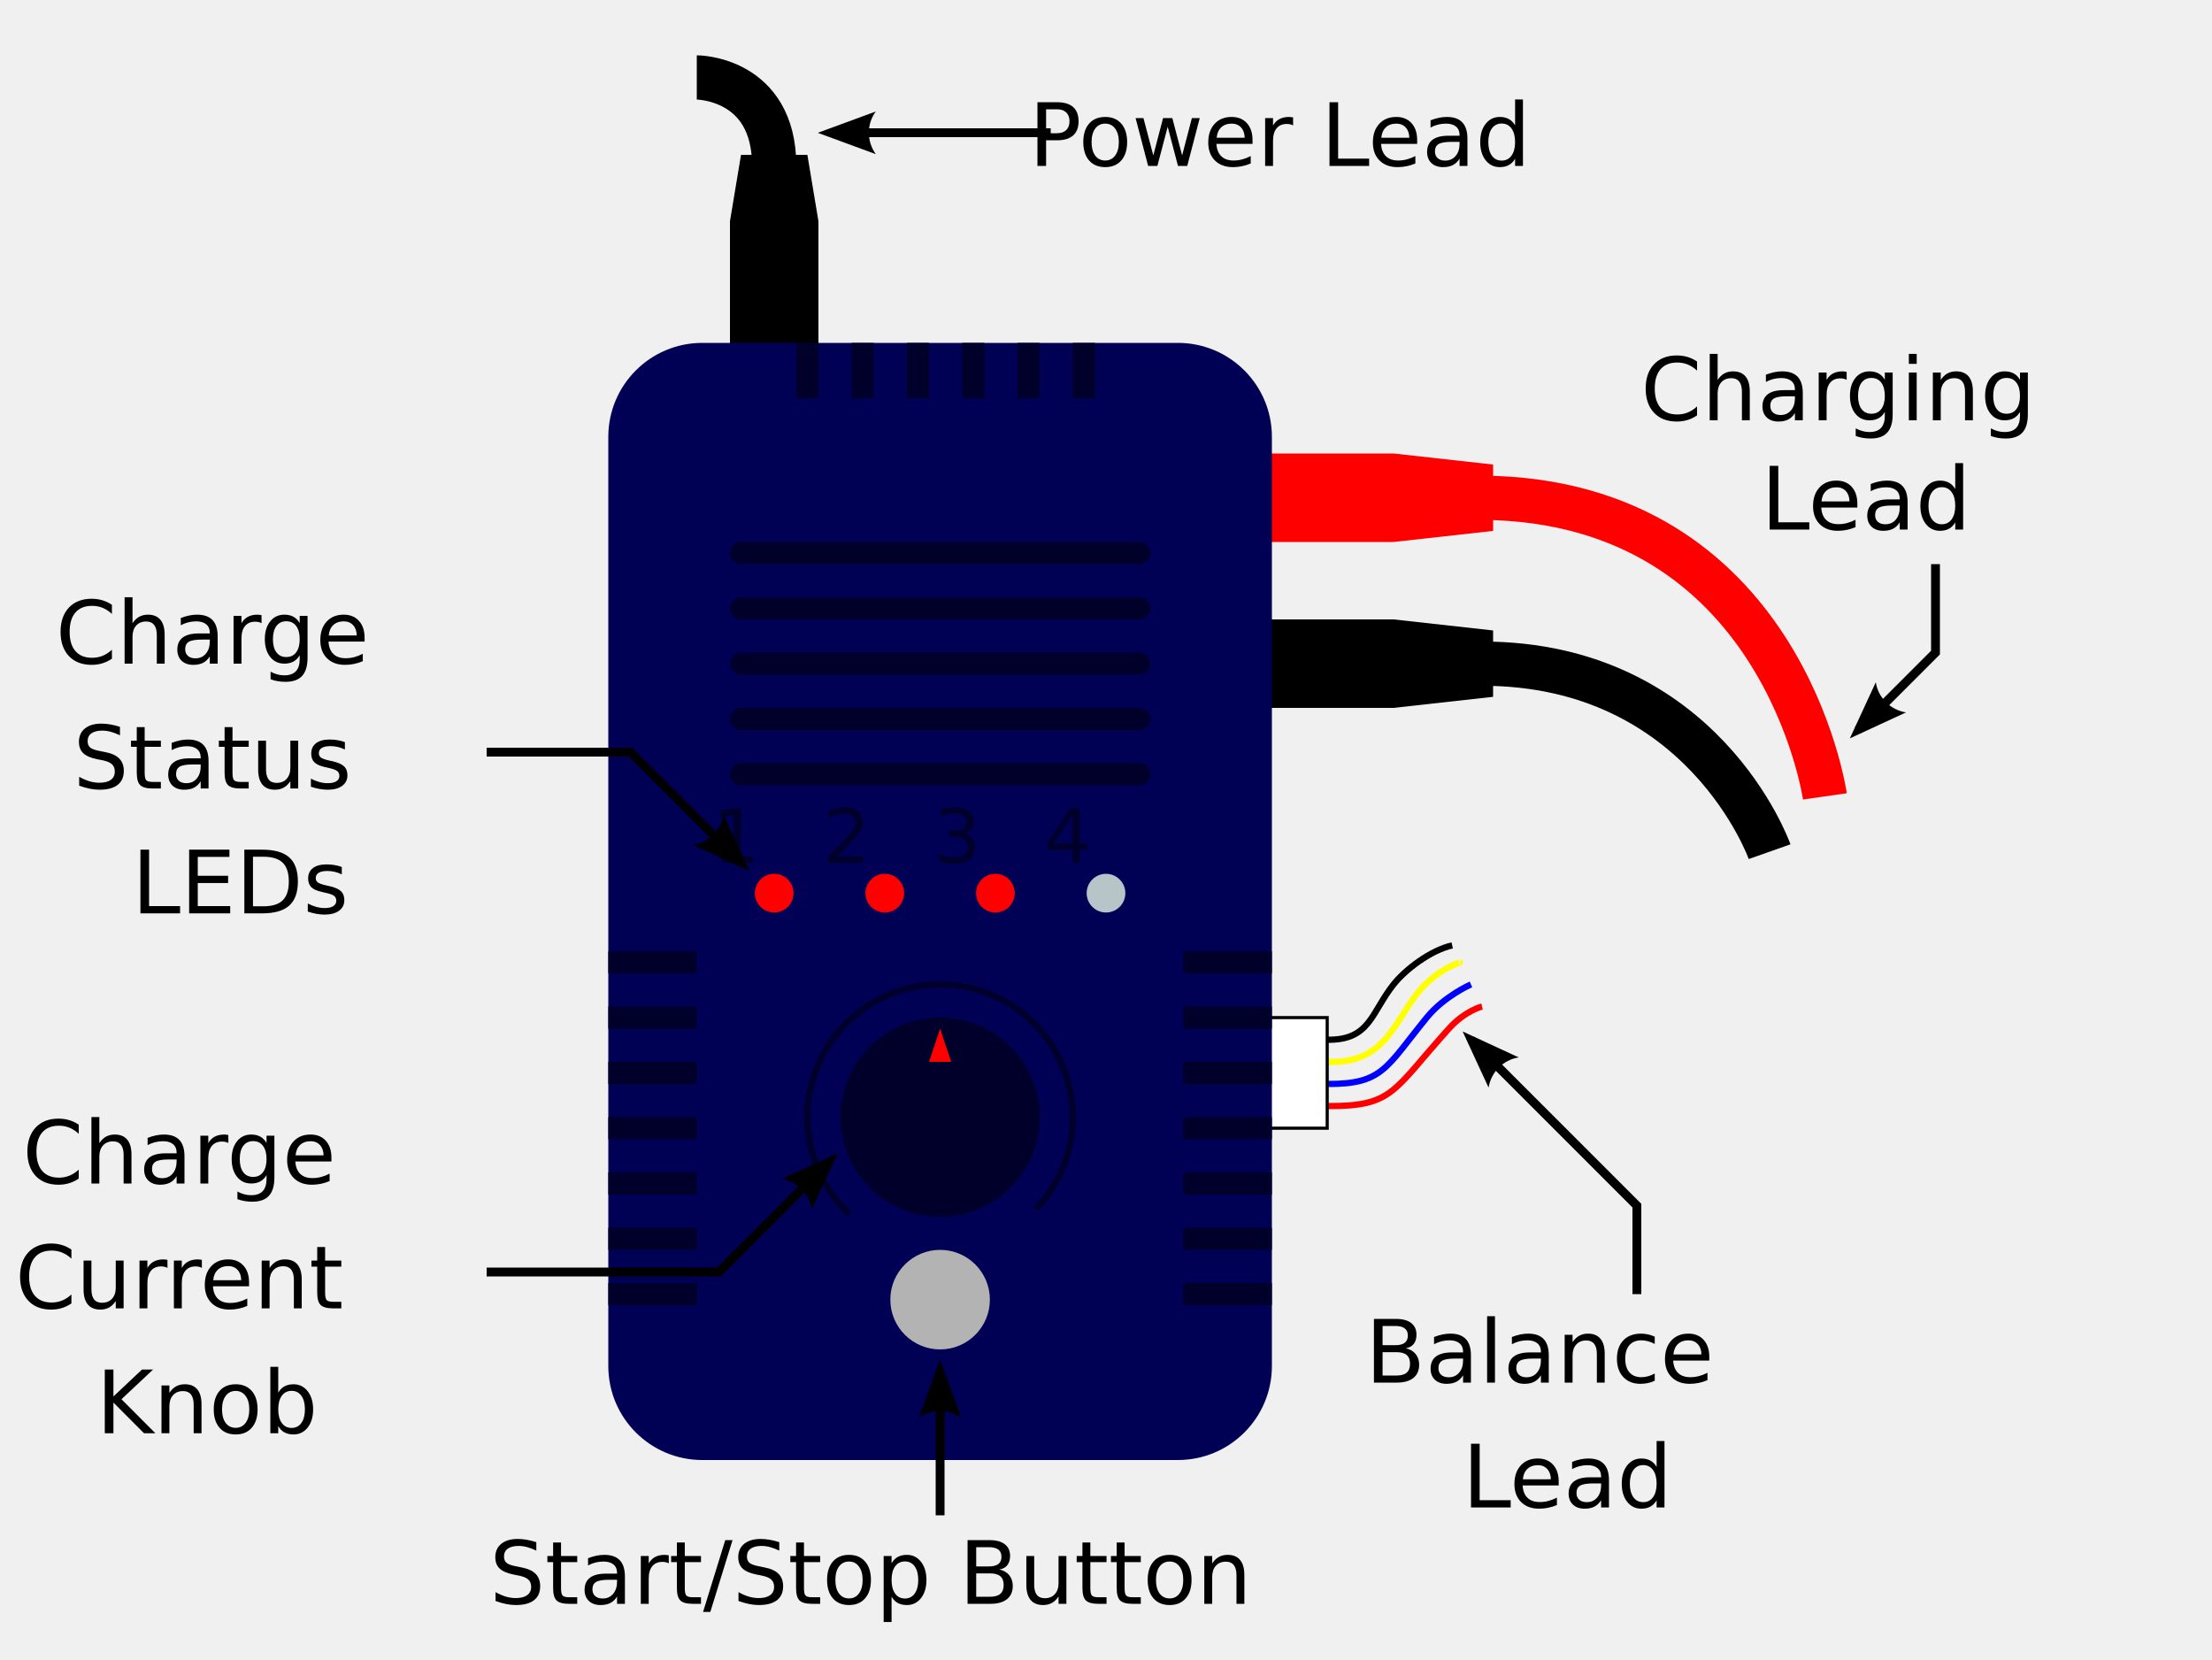
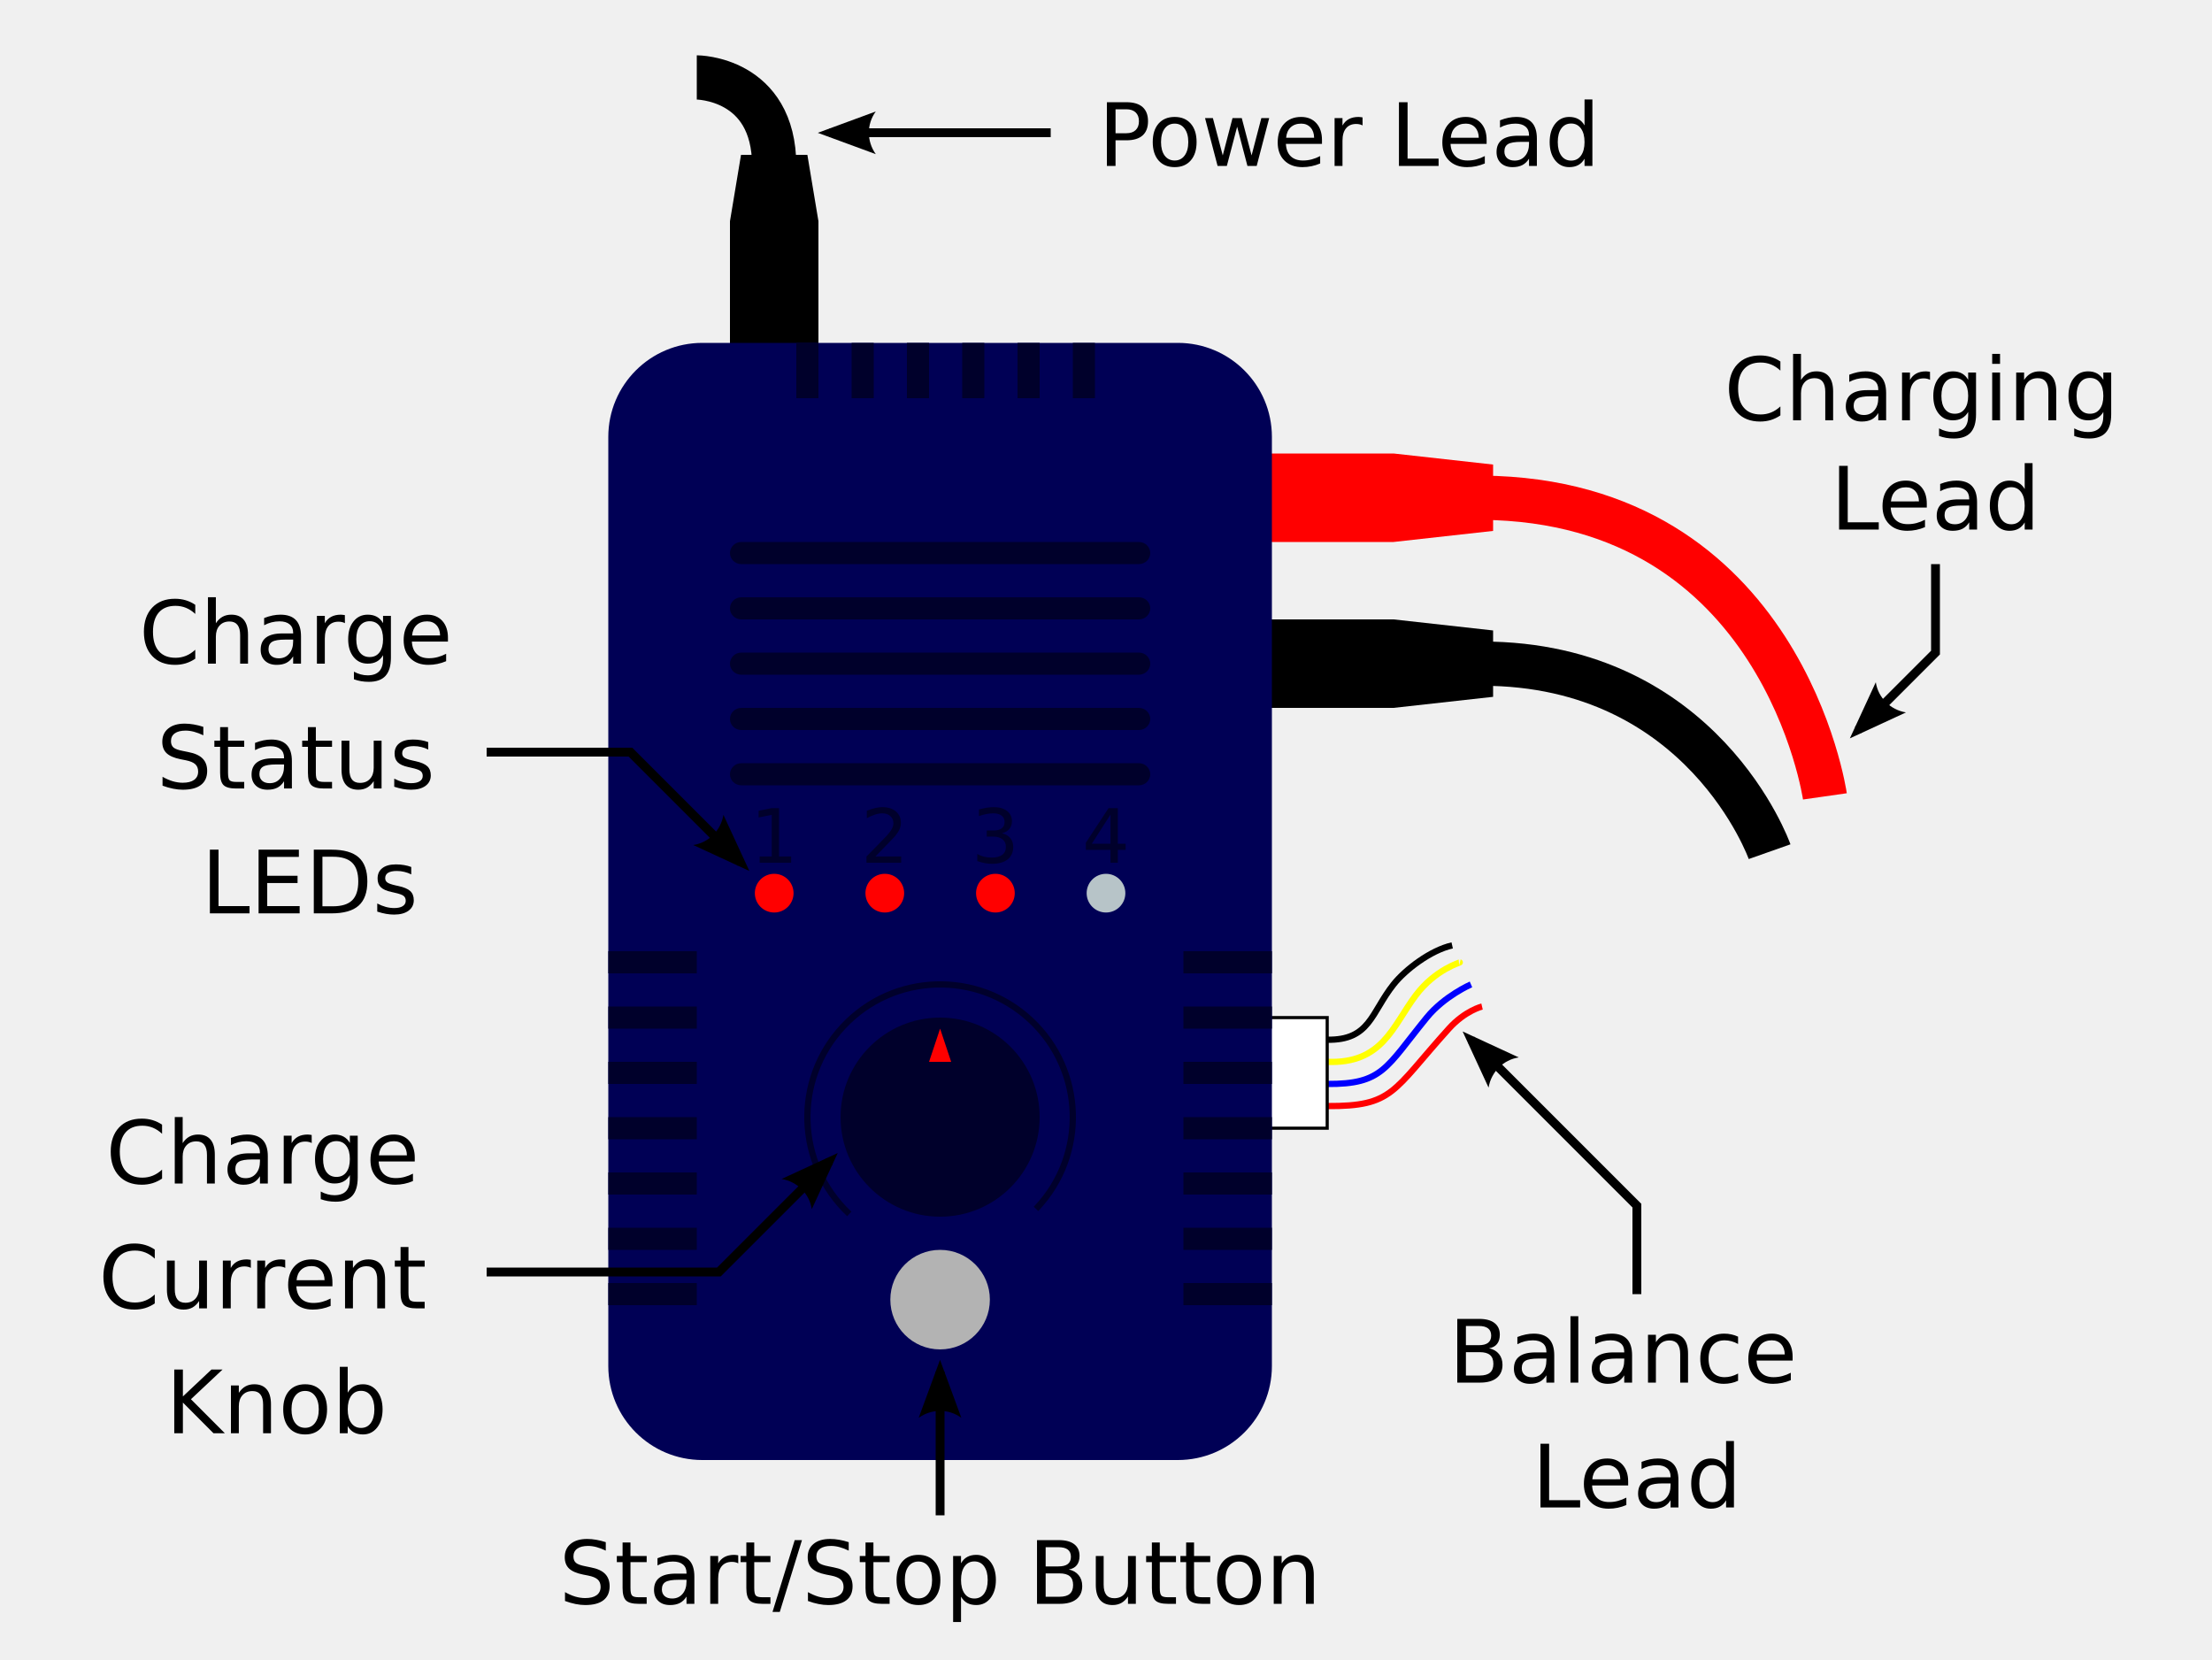
- <svg xmlns="http://www.w3.org/2000/svg" width="708.661" height="531.496" id="svg2" version="1.1">
-   <defs id="defs4">
-     <marker orient="auto" refY="0" refX="0" id="Arrow2Lstart" style="overflow:visible">
-       <path id="path4000" style="fill-rule:evenodd;stroke-width:0.625;stroke-linejoin:round" d="M 8.719,4.034 -2.207,0.016 8.719,-4.002 c -1.745,2.372 -1.735,5.617 -6e-7,8.035 z" transform="matrix(1.1,0,0,1.1,1.1,0)" />
-     </marker>
-     <marker orient="auto" refY="0" refX="0" id="Arrow2Mstart" style="overflow:visible">
-       <path id="path4006" style="fill-rule:evenodd;stroke-width:0.625;stroke-linejoin:round" d="M 8.719,4.034 -2.207,0.016 8.719,-4.002 c -1.745,2.372 -1.735,5.617 -6e-7,8.035 z" transform="scale(0.6,0.6)" />
-     </marker>
-     <marker orient="auto" refY="0" refX="0" id="Arrow1Mstart" style="overflow:visible">
-       <path id="path3988" d="M 0,0 5,-5 -12.5,0 5,5 0,0 z" style="fill-rule:evenodd;stroke:#000000;stroke-width:1pt" transform="matrix(0.4,0,0,0.4,4,0)" />
-     </marker>
-   </defs>
-   <g id="layer1" transform="translate(0,-520.866)">
-     <g id="g3121" transform="translate(-14.17324,173.6219)">
-       <path style="fill:none;stroke:#000000;stroke-width:2;stroke-linecap:butt;stroke-linejoin:miter;stroke-opacity:1" d="m 248.031,237.402 c 13.721,0.249 14.068,-8.666 21.26,-17.717 3.796,-4.778 11.859,-10.933 18.783,-12.5" id="path3190" transform="translate(191.3386,442.9134)" />
-       <path style="fill:none;stroke:#ffff00;stroke-width:2;stroke-linecap:butt;stroke-linejoin:miter;stroke-opacity:1" d="m 248.031,244.488 c 17.729,0.719 21.005,-11.47 28.346,-21.26 6.373,-8.499 14.452,-10.56 14.173,-10.63" id="path3192" transform="translate(191.3386,442.9134)" />
-       <path style="fill:none;stroke:#0000ff;stroke-width:2;stroke-linecap:butt;stroke-linejoin:miter;stroke-opacity:1" d="m 248.031,251.575 c 17.821,0.12 18.757,-5.169 31.89,-21.26 5.666,-6.941 14.173,-10.63 14.173,-10.63" id="path3194" transform="translate(191.3386,442.9134)" />
-       <path style="fill:none;stroke:#ff0000;stroke-width:2;stroke-linecap:butt;stroke-linejoin:miter;stroke-opacity:1" d="m 248.031,258.661 c 21.239,0.116 20.819,-4.686 38.976,-24.803 5.235,-5.8 10.63,-7.087 10.63,-7.087" id="path3196" transform="translate(191.3386,442.9134)" />
-       <rect style="fill:#ffffff;fill-opacity:1;stroke:#000000;stroke-width:1" id="rect3188" width="21.26" height="35.433" x="418.11" y="673.228" />
-       <path style="fill:#ff0000;fill-opacity:1;stroke:none" d="m 418.11,492.52 42.52,-1e-5 31.89,3.543 0,21.26 -31.89,3.543 -42.52,10e-6 z" id="rect3184" />
-       <path style="fill:#000000;fill-opacity:1;stroke:none" d="m 418.11,545.669 42.52,-10e-6 31.89,3.543 0,21.26 -31.89,3.543 -42.52,0 z" id="rect3186" />
-       <path style="fill:#000000;fill-opacity:1;stroke:none" d="m 251.575,396.85 21.26,0 3.543,21.26 0,42.52 -28.346,0 0,-42.52 z" id="rect3087" />
-       <rect rx="30.118" y="457.087" x="209.055" height="357.874" width="212.598" id="rect2998" style="fill:#000055;fill-opacity:1;stroke:none" />
-       <rect y="457.087" x="269.291" height="17.717" width="7.087" id="rect3019" style="fill:#00002b;fill-opacity:1;stroke:none" />
-       <rect style="fill:#00002b;fill-opacity:1;stroke:none" id="rect3021" width="7.087" height="17.717" x="287.008" y="457.087" />
-       <rect y="457.087" x="304.724" height="17.717" width="7.087" id="rect3023" style="fill:#00002b;fill-opacity:1;stroke:none" />
-       <rect style="fill:#00002b;fill-opacity:1;stroke:none" id="rect3025" width="7.087" height="17.717" x="322.441" y="457.087" />
-       <rect y="457.087" x="340.157" height="17.717" width="7.087" id="rect3027" style="fill:#00002b;fill-opacity:1;stroke:none" />
-       <rect style="fill:#00002b;fill-opacity:1;stroke:none" id="rect3029" width="7.087" height="17.717" x="357.874" y="457.087" />
-       <rect rx="3.639" y="520.866" x="248.032" height="7.087" width="134.646" id="rect3031" style="fill:#00002b;fill-opacity:1;stroke:none" />
-       <rect style="fill:#00002b;fill-opacity:1;stroke:none" id="rect3033" width="134.646" height="7.087" x="248.032" y="538.583" rx="3.639" />
-       <rect rx="3.639" y="556.299" x="248.032" height="7.087" width="134.646" id="rect3035" style="fill:#00002b;fill-opacity:1;stroke:none" />
-       <rect style="fill:#00002b;fill-opacity:1;stroke:none" id="rect3037" width="134.646" height="7.087" x="248.032" y="574.016" rx="3.639" />
-       <rect rx="3.639" y="591.732" x="248.032" height="7.087" width="134.646" id="rect3039" style="fill:#00002b;fill-opacity:1;stroke:none" />
-       <path transform="matrix(1.166667,0,0,1.166667,-45.76772,-104.5276)" d="m 269.291,632.48 c 0,2.935 -2.38,5.315 -5.315,5.315 -2.935,0 -5.315,-2.38 -5.315,-5.315 0,-2.935 2.38,-5.315 5.315,-5.315 2.935,0 5.315,2.38 5.315,5.315 z" id="path3041" style="fill:#ff0000;fill-opacity:1;stroke:none" />
-       <path style="fill:#ff0000;fill-opacity:1;stroke:none" id="path3043" d="m 269.291,632.48 c 0,2.935 -2.38,5.315 -5.315,5.315 -2.935,0 -5.315,-2.38 -5.315,-5.315 0,-2.935 2.38,-5.315 5.315,-5.315 2.935,0 5.315,2.38 5.315,5.315 z" transform="matrix(1.166667,0,0,1.166667,-10.33465,-104.5276)" />
-       <path transform="matrix(1.166667,0,0,1.166667,25.09842,-104.5276)" d="m 269.291,632.48 c 0,2.935 -2.38,5.315 -5.315,5.315 -2.935,0 -5.315,-2.38 -5.315,-5.315 0,-2.935 2.38,-5.315 5.315,-5.315 2.935,0 5.315,2.38 5.315,5.315 z" id="path3045" style="fill:#ff0000;fill-opacity:1;stroke:none" />
-       <path style="fill:#b7c4c8;fill-opacity:1;stroke:none" id="path3047" d="m 269.291,632.48 c 0,2.935 -2.38,5.315 -5.315,5.315 -2.935,0 -5.315,-2.38 -5.315,-5.315 0,-2.935 2.38,-5.315 5.315,-5.315 2.935,0 5.315,2.38 5.315,5.315 z" transform="matrix(1.166667,0,0,1.166667,60.53149,-104.5276)" />
-       <path transform="matrix(0.9473696,0,0,0.9473696,11.56196,42.14587)" d="m 354.331,699.803 c 0,18.591 -15.071,33.661 -33.661,33.661 -18.591,0 -33.661,-15.071 -33.661,-33.661 0,-18.591 15.071,-33.661 33.661,-33.661 18.591,0 33.661,15.071 33.661,33.661 z" id="path3049" style="fill:#00002b;fill-opacity:1;stroke:none" />
-       <path transform="matrix(0.9230769,0,0,0.9230769,34.07027,64.0521)" d="m 273.205,728.079 c -18.551,-17.408 -19.479,-46.559 -2.071,-65.11 17.408,-18.551 46.559,-19.479 65.11,-2.071 18.551,17.408 19.479,46.559 2.071,65.11 -0.102,0.108 -0.204,0.217 -0.307,0.324" id="path3051" style="fill:none;stroke:#00002b;stroke-width:2.167" />
-       <path transform="matrix(1.285713,0,0,1.285713,-92.37872,-218.1656)" d="m 329.528,763.583 c 0,6.849 -5.552,12.402 -12.402,12.402 -6.849,0 -12.402,-5.552 -12.402,-12.402 0,-6.849 5.552,-12.402 12.402,-12.402 6.849,0 12.402,5.552 12.402,12.402 z" id="path3053" style="fill:#b3b3b3;stroke:none" />
-       <rect y="651.969" x="393.307" height="7.087" width="28.346" id="rect3055" style="fill:#00002b;fill-opacity:1;stroke:none" />
-       <rect style="fill:#00002b;fill-opacity:1;stroke:none" id="rect3057" width="28.346" height="7.087" x="393.307" y="669.685" />
-       <rect y="687.402" x="393.307" height="7.087" width="28.346" id="rect3059" style="fill:#00002b;fill-opacity:1;stroke:none" />
-       <rect style="fill:#00002b;fill-opacity:1;stroke:none" id="rect3061" width="28.346" height="7.087" x="393.307" y="705.118" />
-       <rect y="722.835" x="393.307" height="7.087" width="28.346" id="rect3063" style="fill:#00002b;fill-opacity:1;stroke:none" />
-       <rect style="fill:#00002b;fill-opacity:1;stroke:none" id="rect3065" width="28.346" height="7.087" x="393.307" y="740.551" />
-       <rect y="758.268" x="393.307" height="7.087" width="28.346" id="rect3067" style="fill:#00002b;fill-opacity:1;stroke:none" />
-       <rect style="fill:#00002b;fill-opacity:1;stroke:none" id="rect3069" width="28.346" height="7.087" x="209.055" y="651.969" />
-       <rect y="669.685" x="209.055" height="7.087" width="28.346" id="rect3071" style="fill:#00002b;fill-opacity:1;stroke:none" />
-       <rect style="fill:#00002b;fill-opacity:1;stroke:none" id="rect3073" width="28.346" height="7.087" x="209.055" y="687.402" />
-       <rect y="705.118" x="209.055" height="7.087" width="28.346" id="rect3075" style="fill:#00002b;fill-opacity:1;stroke:none" />
-       <rect style="fill:#00002b;fill-opacity:1;stroke:none" id="rect3077" width="28.346" height="7.087" x="209.055" y="722.835" />
-       <rect y="740.551" x="209.055" height="7.087" width="28.346" id="rect3079" style="fill:#00002b;fill-opacity:1;stroke:none" />
-       <rect style="fill:#00002b;fill-opacity:1;stroke:none" id="rect3081" width="28.346" height="7.087" x="209.055" y="758.268" />
-       <text xml:space="preserve" style="font-size:11px;font-style:normal;font-weight:normal;text-align:center;line-height:125%;letter-spacing:0px;word-spacing:0px;text-anchor:middle;fill:#00002b;fill-opacity:1;stroke:none;font-family:Bitstream Vera Sans" x="262.205" y="623.622" id="text3156">
-         <tspan id="tspan3158" x="262.205" y="623.622" style="font-size:24px;text-align:center;text-anchor:middle">1</tspan>
-       </text>
-       <text id="text3160" y="623.622" x="297.638" style="font-size:11px;font-style:normal;font-weight:normal;text-align:center;line-height:125%;letter-spacing:0px;word-spacing:0px;text-anchor:middle;fill:#00002b;fill-opacity:1;stroke:none;font-family:Bitstream Vera Sans" xml:space="preserve">
-         <tspan style="font-size:24px;text-align:center;text-anchor:middle" y="623.622" x="297.638" id="tspan3162">2</tspan>
-       </text>
-       <text xml:space="preserve" style="font-size:11px;font-style:normal;font-weight:normal;text-align:center;line-height:125%;letter-spacing:0px;word-spacing:0px;text-anchor:middle;fill:#00002b;fill-opacity:1;stroke:none;font-family:Bitstream Vera Sans" x="333.071" y="623.622" id="text3164">
-         <tspan id="tspan3166" x="333.071" y="623.622" style="font-size:24px;text-align:center;text-anchor:middle">3</tspan>
-       </text>
-       <text id="text3168" y="623.622" x="368.504" style="font-size:11px;font-style:normal;font-weight:normal;text-align:center;line-height:125%;letter-spacing:0px;word-spacing:0px;text-anchor:middle;fill:#00002b;fill-opacity:1;stroke:none;font-family:Bitstream Vera Sans" xml:space="preserve">
-         <tspan style="font-size:24px;text-align:center;text-anchor:middle" y="623.622" x="368.504" id="tspan3172">4</tspan>
-       </text>
-       <path style="fill:#ff0000;stroke:none" d="m 124.016,233.858 -3.543,10.63 7.087,0 z" id="path3182" transform="translate(191.3386,442.9134)" />
-       <path style="fill:none;stroke:#ff0000;stroke-width:14.173;stroke-linecap:butt;stroke-linejoin:miter;stroke-opacity:1" d="M 297.638,63.78 C 393.918,64.614 407.48,159.449 407.48,159.449" id="path3198" transform="translate(191.3386,442.9134)" />
-       <path style="fill:none;stroke:#000000;stroke-width:14.173;stroke-linecap:butt;stroke-linejoin:miter;stroke-opacity:1" d="m 297.638,116.929 c 70.866,0 92.126,60.236 92.126,60.236" id="path3200" transform="translate(191.3386,442.9134)" />
-       <path style="fill:none;stroke:#000000;stroke-width:14.173;stroke-linecap:butt;stroke-linejoin:miter;stroke-opacity:1" d="m 70.866,-42.52 c 0,-28.346 -24.803,-28.346 -24.803,-28.346" id="path3090" transform="translate(191.3386,442.9134)" />
+ <svg xmlns="http://www.w3.org/2000/svg" height="531.496" width="708.661">
+   <marker id="a" orient="auto" overflow="visible" refX="0" refY="0">
+     <path d="m8.719 4.034-10.926-4.018 10.926-4.018c-1.745 2.372-1.735 5.617-0 8.035z" fill-rule="evenodd" stroke-linejoin="round" stroke-width=".625" transform="scale(.6)" />
+   </marker>
+   <g transform="translate(0 -520.866)">
+     <g transform="translate(-14.17324 173.6219)">
+       <path d="m248.031 237.402c13.721.249 14.068-8.666 21.26-17.717 3.796-4.778 11.859-10.933 18.783-12.5" fill="none" stroke="#000" stroke-width="2" transform="translate(191.3386 442.9134)" />
+       <path d="m248.031 244.488c17.729.719 21.005-11.47 28.346-21.26 6.373-8.499 14.452-10.56 14.173-10.63" fill="none" stroke="#ff0" stroke-width="2" transform="translate(191.3386 442.9134)" />
+       <path d="m248.031 251.575c17.821.12 18.757-5.169 31.89-21.26 5.666-6.941 14.173-10.63 14.173-10.63" fill="none" stroke="#00f" stroke-width="2" transform="translate(191.3386 442.9134)" />
+       <path d="m248.031 258.661c21.239.116 20.819-4.686 38.976-24.803 5.235-5.8 10.63-7.087 10.63-7.087" fill="none" stroke="#f00" stroke-width="2" transform="translate(191.3386 442.9134)" />
+       <path d="m418.11 673.228h21.26v35.433h-21.26z" fill="#fff" stroke="#000" />
+       <path d="m418.11 492.52 42.52-0 31.89 3.543v21.26l-31.89 3.543-42.52 0z" fill="#f00" />
+       <path d="m418.11 545.669 42.52-0 31.89 3.543v21.26l-31.89 3.543h-42.52z" />
+       <path d="m251.575 396.85h21.26l3.543 21.26v42.52h-28.346v-42.52z" />
+       <rect fill="#005" height="357.874" rx="30.118" width="212.598" x="209.055" y="457.087" />
+       <path d="m269.291 457.087h7.087v17.717h-7.087z" fill="#00002b" />
+       <path d="m287.008 457.087h7.087v17.717h-7.087z" fill="#00002b" />
+       <path d="m304.724 457.087h7.087v17.717h-7.087z" fill="#00002b" />
+       <path d="m322.441 457.087h7.087v17.717h-7.087z" fill="#00002b" />
+       <path d="m340.157 457.087h7.087v17.717h-7.087z" fill="#00002b" />
+       <path d="m357.874 457.087h7.087v17.717h-7.087z" fill="#00002b" />
+       <rect fill="#00002b" height="7.087" rx="3.639" width="134.646" x="248.032" y="520.866" />
+       <rect fill="#00002b" height="7.087" rx="3.639" width="134.646" x="248.032" y="538.583" />
+       <rect fill="#00002b" height="7.087" rx="3.639" width="134.646" x="248.032" y="556.299" />
+       <rect fill="#00002b" height="7.087" rx="3.639" width="134.646" x="248.032" y="574.016" />
+       <rect fill="#00002b" height="7.087" rx="3.639" width="134.646" x="248.032" y="591.732" />
+       <path d="m269.291 632.48c0 2.935-2.38 5.315-5.315 5.315s-5.315-2.38-5.315-5.315c0-2.935 2.38-5.315 5.315-5.315s5.315 2.38 5.315 5.315z" fill="#f00" transform="matrix(1.166667 0 0 1.166667 -45.76772 -104.5276)" />
+       <path d="m269.291 632.48c0 2.935-2.38 5.315-5.315 5.315s-5.315-2.38-5.315-5.315c0-2.935 2.38-5.315 5.315-5.315s5.315 2.38 5.315 5.315z" fill="#f00" transform="matrix(1.166667 0 0 1.166667 -10.33465 -104.5276)" />
+       <path d="m269.291 632.48c0 2.935-2.38 5.315-5.315 5.315s-5.315-2.38-5.315-5.315c0-2.935 2.38-5.315 5.315-5.315s5.315 2.38 5.315 5.315z" fill="#f00" transform="matrix(1.166667 0 0 1.166667 25.09842 -104.5276)" />
+       <path d="m269.291 632.48c0 2.935-2.38 5.315-5.315 5.315s-5.315-2.38-5.315-5.315c0-2.935 2.38-5.315 5.315-5.315s5.315 2.38 5.315 5.315z" fill="#b7c4c8" transform="matrix(1.166667 0 0 1.166667 60.53149 -104.5276)" />
+       <path d="m354.331 699.803c0 18.591-15.071 33.661-33.661 33.661s-33.661-15.071-33.661-33.661 15.071-33.661 33.661-33.661 33.661 15.071 33.661 33.661z" fill="#00002b" transform="matrix(.9473696 0 0 .9473696 11.56196 42.14587)" />
+       <path d="m273.205 728.079c-18.551-17.408-19.479-46.559-2.071-65.11 17.408-18.551 46.559-19.479 65.11-2.071 18.551 17.408 19.479 46.559 2.071 65.11-.102.108-.204.217-.307.324" fill="none" stroke="#00002b" stroke-width="2.167" transform="matrix(.9230769 0 0 .9230769 34.07027 64.0521)" />
+       <path d="m329.528 763.583c0 6.849-5.552 12.402-12.402 12.402s-12.402-5.552-12.402-12.402 5.552-12.402 12.402-12.402 12.402 5.552 12.402 12.402z" fill="#b3b3b3" transform="matrix(1.285713 0 0 1.285713 -92.37872 -218.1656)" />
+       <g fill="#00002b">
+         <path d="m393.307 651.969h28.346v7.087h-28.346z" />
+         <path d="m393.307 669.685h28.346v7.087h-28.346z" />
+         <path d="m393.307 687.402h28.346v7.087h-28.346z" />
+         <path d="m393.307 705.118h28.346v7.087h-28.346z" />
+         <path d="m393.307 722.835h28.346v7.087h-28.346z" />
+         <path d="m393.307 740.551h28.346v7.087h-28.346z" />
+         <path d="m393.307 758.268h28.346v7.087h-28.346z" />
+         <path d="m209.055 651.969h28.346v7.087h-28.346z" />
+         <path d="m209.055 669.685h28.346v7.087h-28.346z" />
+         <path d="m209.055 687.402h28.346v7.087h-28.346z" />
+         <path d="m209.055 705.118h28.346v7.087h-28.346z" />
+         <path d="m209.055 722.835h28.346v7.087h-28.346z" />
+         <path d="m209.055 740.551h28.346v7.087h-28.346z" />
+         <path d="m209.055 758.268h28.346v7.087h-28.346z" />
+         <text font-family="Bitstream Vera Sans" font-size="11" letter-spacing="0" text-anchor="middle" word-spacing="0" x="262.205" y="623.622">
+           <tspan font-size="24" text-anchor="middle" x="262.205" y="623.622">1</tspan>
+         </text>
+         <text font-family="Bitstream Vera Sans" font-size="11" letter-spacing="0" text-anchor="middle" word-spacing="0" x="297.638" y="623.622">
+           <tspan font-size="24" text-anchor="middle" x="297.638" y="623.622">2</tspan>
+         </text>
+         <text font-family="Bitstream Vera Sans" font-size="11" letter-spacing="0" text-anchor="middle" word-spacing="0" x="333.071" y="623.622">
+           <tspan font-size="24" text-anchor="middle" x="333.071" y="623.622">3</tspan>
+         </text>
+         <text font-family="Bitstream Vera Sans" font-size="11" letter-spacing="0" text-anchor="middle" word-spacing="0" x="368.504" y="623.622">
+           <tspan font-size="24" text-anchor="middle" x="368.504" y="623.622">4</tspan>
+         </text>
+       </g>
+       <path d="m124.016 233.858-3.543 10.63h7.087z" fill="#f00" transform="translate(191.3386 442.9134)" />
+       <path d="m297.638 63.78c96.28.835 109.843 95.669 109.843 95.669" fill="none" stroke="#f00" stroke-width="14.173" transform="translate(191.3386 442.9134)" />
+       <path d="m297.638 116.929c70.866 0 92.126 60.236 92.126 60.236" fill="none" stroke="#000" stroke-width="14.173" transform="translate(191.3386 442.9134)" />
+       <path d="m70.866-42.52c0-28.346-24.803-28.346-24.803-28.346" fill="none" stroke="#000" stroke-width="14.173" transform="translate(191.3386 442.9134)" />
    </g>
-     <text xml:space="preserve" style="font-size:28px;font-style:normal;font-weight:normal;text-align:center;line-height:125%;letter-spacing:0px;word-spacing:0px;text-anchor:middle;fill:#000000;fill-opacity:1;stroke:none;font-family:Bitstream Vera Sans;-inkscape-font-specification:Bitstream Vera Sans;font-stretch:normal;font-variant:normal;writing-mode:lr" x="524.409" y="963.779" id="text3204">
-       <tspan id="tspan3206" x="524.409" y="963.779" style="font-size:28px;text-align:center;text-anchor:middle;-inkscape-font-specification:Bitstream Vera Sans;font-family:Bitstream Vera Sans;font-weight:normal;font-style:normal;font-stretch:normal;font-variant:normal;writing-mode:lr;line-height:125%">Balance</tspan>
-       <tspan x="524.409" y="1003.779" style="font-size:28px;text-align:center;text-anchor:middle;-inkscape-font-specification:Bitstream Vera Sans;font-family:Bitstream Vera Sans;font-weight:normal;font-style:normal;font-stretch:normal;font-variant:normal;writing-mode:lr;line-height:125%" id="tspan4982">Lead</tspan>
+     <text style="font-size:28;letter-spacing:0;word-spacing:0;text-anchor:middle;font-family:Bitstream Vera Sans;writing-mode:lr" x="524.409" y="963.779">
+       <tspan font-family="Bitstream Vera Sans" font-size="28" text-anchor="middle" writing-mode="lr" x="524.409" y="963.779">Balance</tspan>
+       <tspan font-family="Bitstream Vera Sans" font-size="28" text-anchor="middle" writing-mode="lr" x="524.409" y="1003.779">Lead</tspan>
    </text>
-     <path style="fill:none;stroke:#000000;stroke-width:2.835;stroke-linecap:butt;stroke-linejoin:miter;stroke-miterlimit:4;stroke-opacity:1;stroke-dasharray:none;marker-start:url(#Arrow2Mstart)" d="m 471.26,853.937 53.15,53.15 0,28.346" id="path3208" />
-     <text id="text4984" y="655.512" x="620.079" style="font-size:28px;font-style:normal;font-variant:normal;font-weight:normal;font-stretch:normal;text-align:center;line-height:125%;letter-spacing:0px;word-spacing:0px;writing-mode:lr-tb;text-anchor:middle;fill:#000000;fill-opacity:1;stroke:none;font-family:Bitstream Vera Sans;-inkscape-font-specification:Bitstream Vera Sans" xml:space="preserve">
-       <tspan style="font-size:28px;font-style:normal;font-variant:normal;font-weight:normal;font-stretch:normal;text-align:center;line-height:125%;writing-mode:lr-tb;text-anchor:middle;font-family:Bitstream Vera Sans;-inkscape-font-specification:Bitstream Vera Sans" y="655.512" x="620.079" id="tspan4986">Charging</tspan>
-       <tspan id="tspan4988" style="font-size:28px;font-style:normal;font-variant:normal;font-weight:normal;font-stretch:normal;text-align:center;line-height:125%;writing-mode:lr-tb;text-anchor:middle;font-family:Bitstream Vera Sans;-inkscape-font-specification:Bitstream Vera Sans" y="690.512" x="620.079">Lead</tspan>
+     <path d="m471.26 853.937 53.15 53.15v28.346" fill="none" marker-start="url(#a)" stroke="#000" stroke-width="2.835" />
+     <text font-family="Bitstream Vera Sans" font-size="28" letter-spacing="0" text-anchor="middle" word-spacing="0" x="620.079" y="655.512">
+       <tspan font-family="Bitstream Vera Sans" font-size="28" text-anchor="middle" x="620.079" y="655.512">Charging</tspan>
+       <tspan font-family="Bitstream Vera Sans" font-size="28" text-anchor="middle" x="620.079" y="690.512">Lead</tspan>
    </text>
-     <path id="path4990" d="m 595.276,754.724 24.803,-24.803 0,-28.346" style="fill:none;stroke:#000000;stroke-width:2.835;stroke-linecap:butt;stroke-linejoin:miter;stroke-miterlimit:4;stroke-opacity:1;stroke-dasharray:none;marker-start:url(#Arrow2Mstart)" />
-     <text id="text3049" y="1034.646" x="301.181" style="font-size:28px;font-style:normal;font-weight:normal;text-align:center;line-height:125%;letter-spacing:0px;word-spacing:0px;text-anchor:middle;fill:#000000;fill-opacity:1;stroke:none;font-family:Bitstream Vera Sans;-inkscape-font-specification:Bitstream Vera Sans;font-stretch:normal;font-variant:normal;writing-mode:lr" xml:space="preserve">
-       <tspan id="tspan3053" style="font-size:28px;text-align:center;text-anchor:middle;-inkscape-font-specification:Bitstream Vera Sans;font-family:Bitstream Vera Sans;font-weight:normal;font-style:normal;font-stretch:normal;font-variant:normal;writing-mode:lr;line-height:125%" y="1034.646" x="301.181">Start/Stop Button</tspan>
+     <path d="m595.276 754.724 24.803-24.803v-28.346" fill="none" marker-start="url(#a)" stroke="#000" stroke-width="2.835" />
+     <text style="font-size:28;letter-spacing:0;word-spacing:0;text-anchor:middle;font-family:Bitstream Vera Sans;writing-mode:lr" x="301.181" y="1034.646">
+       <tspan font-family="Bitstream Vera Sans" font-size="28" text-anchor="middle" writing-mode="lr" x="301.181" y="1034.646">Start/Stop Button</tspan>
    </text>
-     <path id="path3057" d="m 301.181,960.236 0,46.063" style="fill:none;stroke:#000000;stroke-width:2.835;stroke-linecap:butt;stroke-linejoin:miter;stroke-miterlimit:4;stroke-opacity:1;stroke-dasharray:none;marker-start:url(#Arrow2Mstart)" />
-     <text xml:space="preserve" style="font-size:28px;font-style:normal;font-weight:normal;text-align:center;line-height:125%;letter-spacing:0px;word-spacing:0px;text-anchor:middle;fill:#000000;fill-opacity:1;stroke:none;font-family:Bitstream Vera Sans;-inkscape-font-specification:Bitstream Vera Sans;font-stretch:normal;font-variant:normal;writing-mode:lr" x="88.583" y="900" id="text3059">
-       <tspan x="88.583" y="900" style="font-size:28px;text-align:center;text-anchor:middle;-inkscape-font-specification:Bitstream Vera Sans;font-family:Bitstream Vera Sans;font-weight:normal;font-style:normal;font-stretch:normal;font-variant:normal;writing-mode:lr;line-height:125%" id="tspan3063">Charge</tspan>
-       <tspan x="88.583" y="940" style="font-size:28px;text-align:center;text-anchor:middle;-inkscape-font-specification:Bitstream Vera Sans;font-family:Bitstream Vera Sans;font-weight:normal;font-style:normal;font-stretch:normal;font-variant:normal;writing-mode:lr;line-height:125%" id="tspan3067">Current</tspan>
-       <tspan x="88.583" y="980" style="font-size:28px;text-align:center;text-anchor:middle;-inkscape-font-specification:Bitstream Vera Sans;font-family:Bitstream Vera Sans;font-weight:normal;font-style:normal;font-stretch:normal;font-variant:normal;writing-mode:lr;line-height:125%" id="tspan3069">Knob</tspan>
+     <path d="m301.181 960.236v46.063" fill="none" marker-start="url(#a)" stroke="#000" stroke-width="2.835" />
+     <text style="font-size:28;letter-spacing:0;word-spacing:0;text-anchor:middle;font-family:Bitstream Vera Sans;writing-mode:lr" x="88.583" y="900">
+       <tspan font-family="Bitstream Vera Sans" font-size="28" text-anchor="middle" writing-mode="lr" x="88.583" y="900">Charge</tspan>
+       <tspan font-family="Bitstream Vera Sans" font-size="28" text-anchor="middle" writing-mode="lr" x="88.583" y="940">Current</tspan>
+       <tspan font-family="Bitstream Vera Sans" font-size="28" text-anchor="middle" writing-mode="lr" x="88.583" y="980">Knob</tspan>
    </text>
-     <path id="path3071" d="m 265.748,892.913 -35.433,35.433 -74.409,0" style="fill:none;stroke:#000000;stroke-width:2.835;stroke-linecap:butt;stroke-linejoin:miter;stroke-miterlimit:4;stroke-opacity:1;stroke-dasharray:none;marker-start:url(#Arrow2Mstart)" />
-     <path style="fill:none;stroke:#000000;stroke-width:2.835;stroke-linecap:butt;stroke-linejoin:miter;stroke-miterlimit:4;stroke-opacity:1;stroke-dasharray:none;marker-start:url(#Arrow2Mstart)" d="m 237.402,797.244 -35.433,-35.433 -46.063,0" id="path3073" />
-     <text id="text3075" y="733.464" x="99.213" style="font-size:28px;font-style:normal;font-weight:normal;text-align:center;line-height:125%;letter-spacing:0px;word-spacing:0px;text-anchor:middle;fill:#000000;fill-opacity:1;stroke:none;font-family:Bitstream Vera Sans;-inkscape-font-specification:Bitstream Vera Sans;font-stretch:normal;font-variant:normal;writing-mode:lr" xml:space="preserve">
-       <tspan id="tspan3077" style="font-size:28px;text-align:center;text-anchor:middle;-inkscape-font-specification:Bitstream Vera Sans;font-family:Bitstream Vera Sans;font-weight:normal;font-style:normal;font-stretch:normal;font-variant:normal;writing-mode:lr;line-height:125%" y="733.464" x="99.213">Charge</tspan>
-       <tspan id="tspan3081" style="font-size:28px;text-align:center;text-anchor:middle;-inkscape-font-specification:Bitstream Vera Sans;font-family:Bitstream Vera Sans;font-weight:normal;font-style:normal;font-stretch:normal;font-variant:normal;writing-mode:lr;line-height:125%" y="773.464" x="99.213">Status</tspan>
-       <tspan style="font-size:28px;text-align:center;text-anchor:middle;-inkscape-font-specification:Bitstream Vera Sans;font-family:Bitstream Vera Sans;font-weight:normal;font-style:normal;font-stretch:normal;font-variant:normal;writing-mode:lr;line-height:125%" y="813.464" x="99.213" id="tspan3085">LEDs</tspan>
+     <path d="m265.748 892.913-35.433 35.433h-74.409" fill="none" marker-start="url(#a)" stroke="#000" stroke-width="2.835" />
+     <path d="m237.402 797.244-35.433-35.433h-46.063" fill="none" marker-start="url(#a)" stroke="#000" stroke-width="2.835" />
+     <text style="font-size:28;letter-spacing:0;word-spacing:0;text-anchor:middle;font-family:Bitstream Vera Sans;writing-mode:lr" x="99.213" y="733.464">
+       <tspan font-family="Bitstream Vera Sans" font-size="28" text-anchor="middle" writing-mode="lr" x="99.213" y="733.464">Charge</tspan>
+       <tspan font-family="Bitstream Vera Sans" font-size="28" text-anchor="middle" writing-mode="lr" x="99.213" y="773.464">Status</tspan>
+       <tspan font-family="Bitstream Vera Sans" font-size="28" text-anchor="middle" writing-mode="lr" x="99.213" y="813.464">LEDs</tspan>
    </text>
-     <text xml:space="preserve" style="font-size:28px;font-style:normal;font-weight:normal;text-align:center;line-height:125%;letter-spacing:0px;word-spacing:0px;text-anchor:middle;fill:#000000;fill-opacity:1;stroke:none;font-family:Bitstream Vera Sans;-inkscape-font-specification:Bitstream Vera Sans;font-stretch:normal;font-variant:normal;writing-mode:lr" x="432.283" y="574.016" id="text3092">
-       <tspan x="432.283" y="574.016" style="font-size:28px;text-align:center;text-anchor:middle;-inkscape-font-specification:Bitstream Vera Sans;font-family:Bitstream Vera Sans;font-weight:normal;font-style:normal;font-stretch:normal;font-variant:normal;writing-mode:lr;line-height:125%" id="tspan3096">Power Lead</tspan>
+     <text style="font-size:28;letter-spacing:0;word-spacing:0;text-anchor:middle;font-family:Bitstream Vera Sans;writing-mode:lr" x="432.283" y="574.016">
+       <tspan font-family="Bitstream Vera Sans" font-size="28" text-anchor="middle" writing-mode="lr" x="432.283" y="574.016">Power Lead</tspan>
    </text>
-     <path style="fill:none;stroke:#000000;stroke-width:2.835;stroke-linecap:butt;stroke-linejoin:miter;stroke-miterlimit:4;stroke-opacity:1;stroke-dasharray:none;marker-start:url(#Arrow2Mstart)" d="m 265.748,563.386 70.866,0" id="path3098" />
+     <path d="m265.748 563.386h70.866" fill="none" marker-start="url(#a)" stroke="#000" stroke-width="2.835" />
  </g>
</svg>
